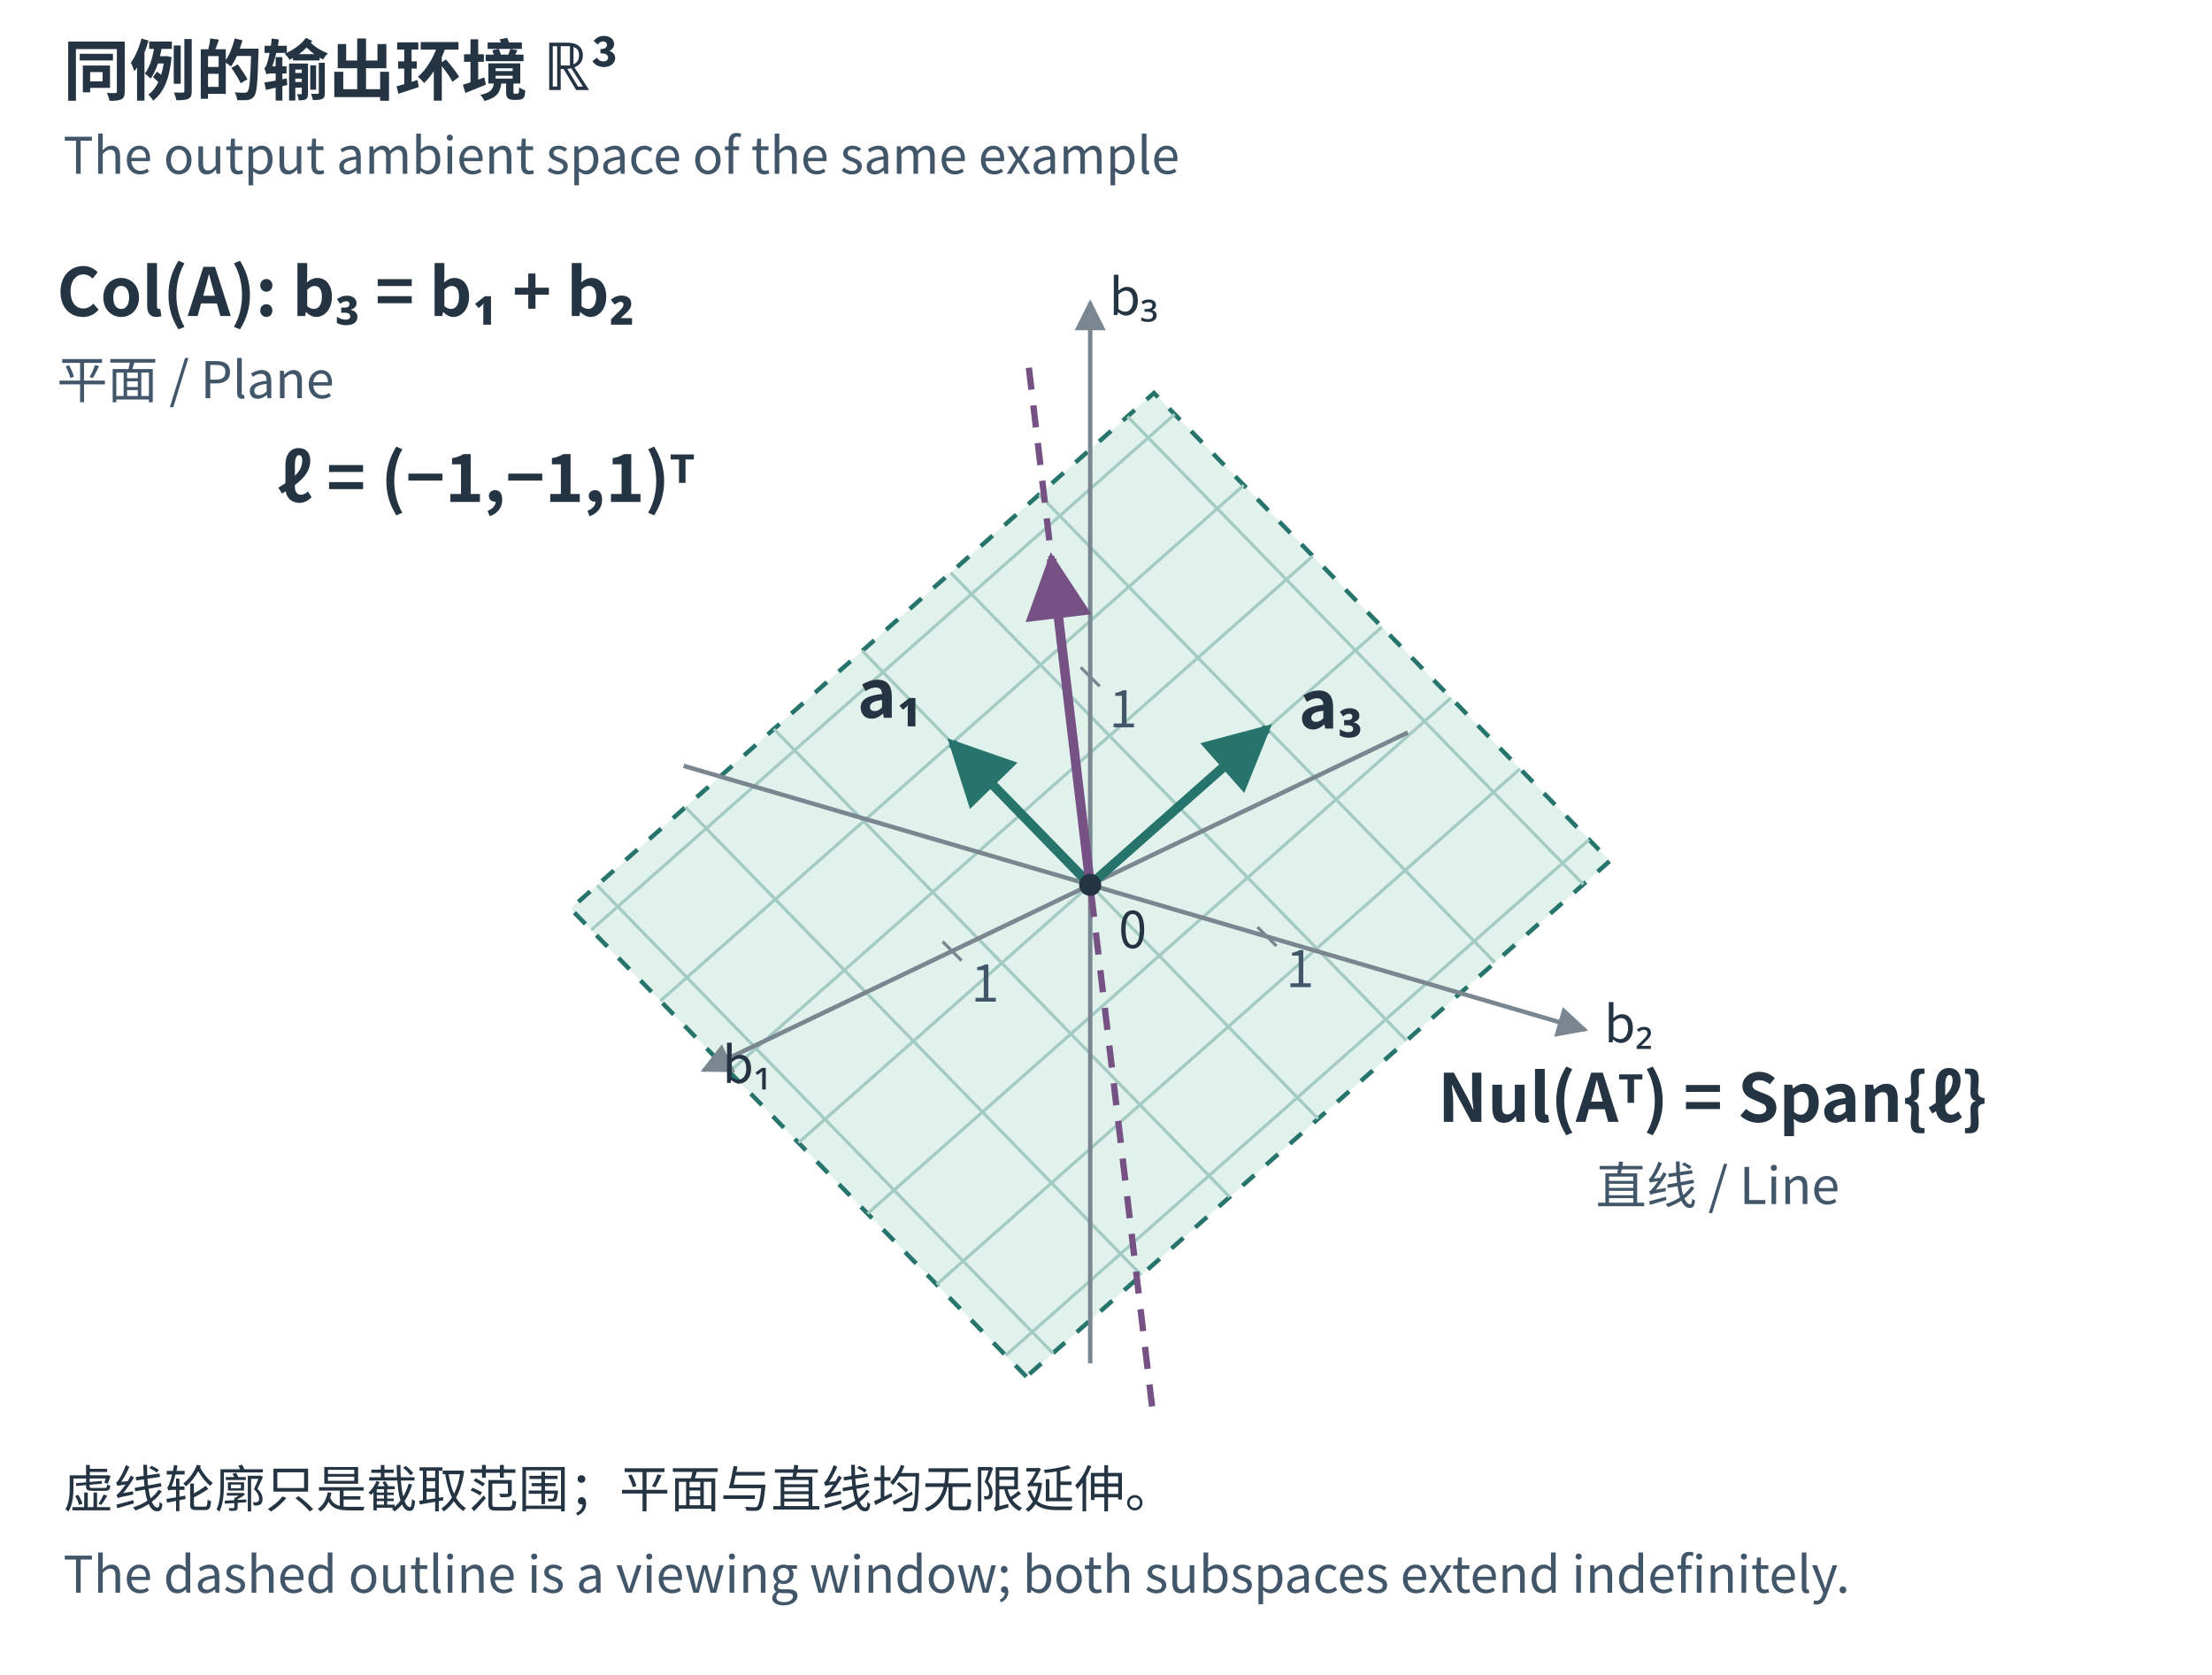
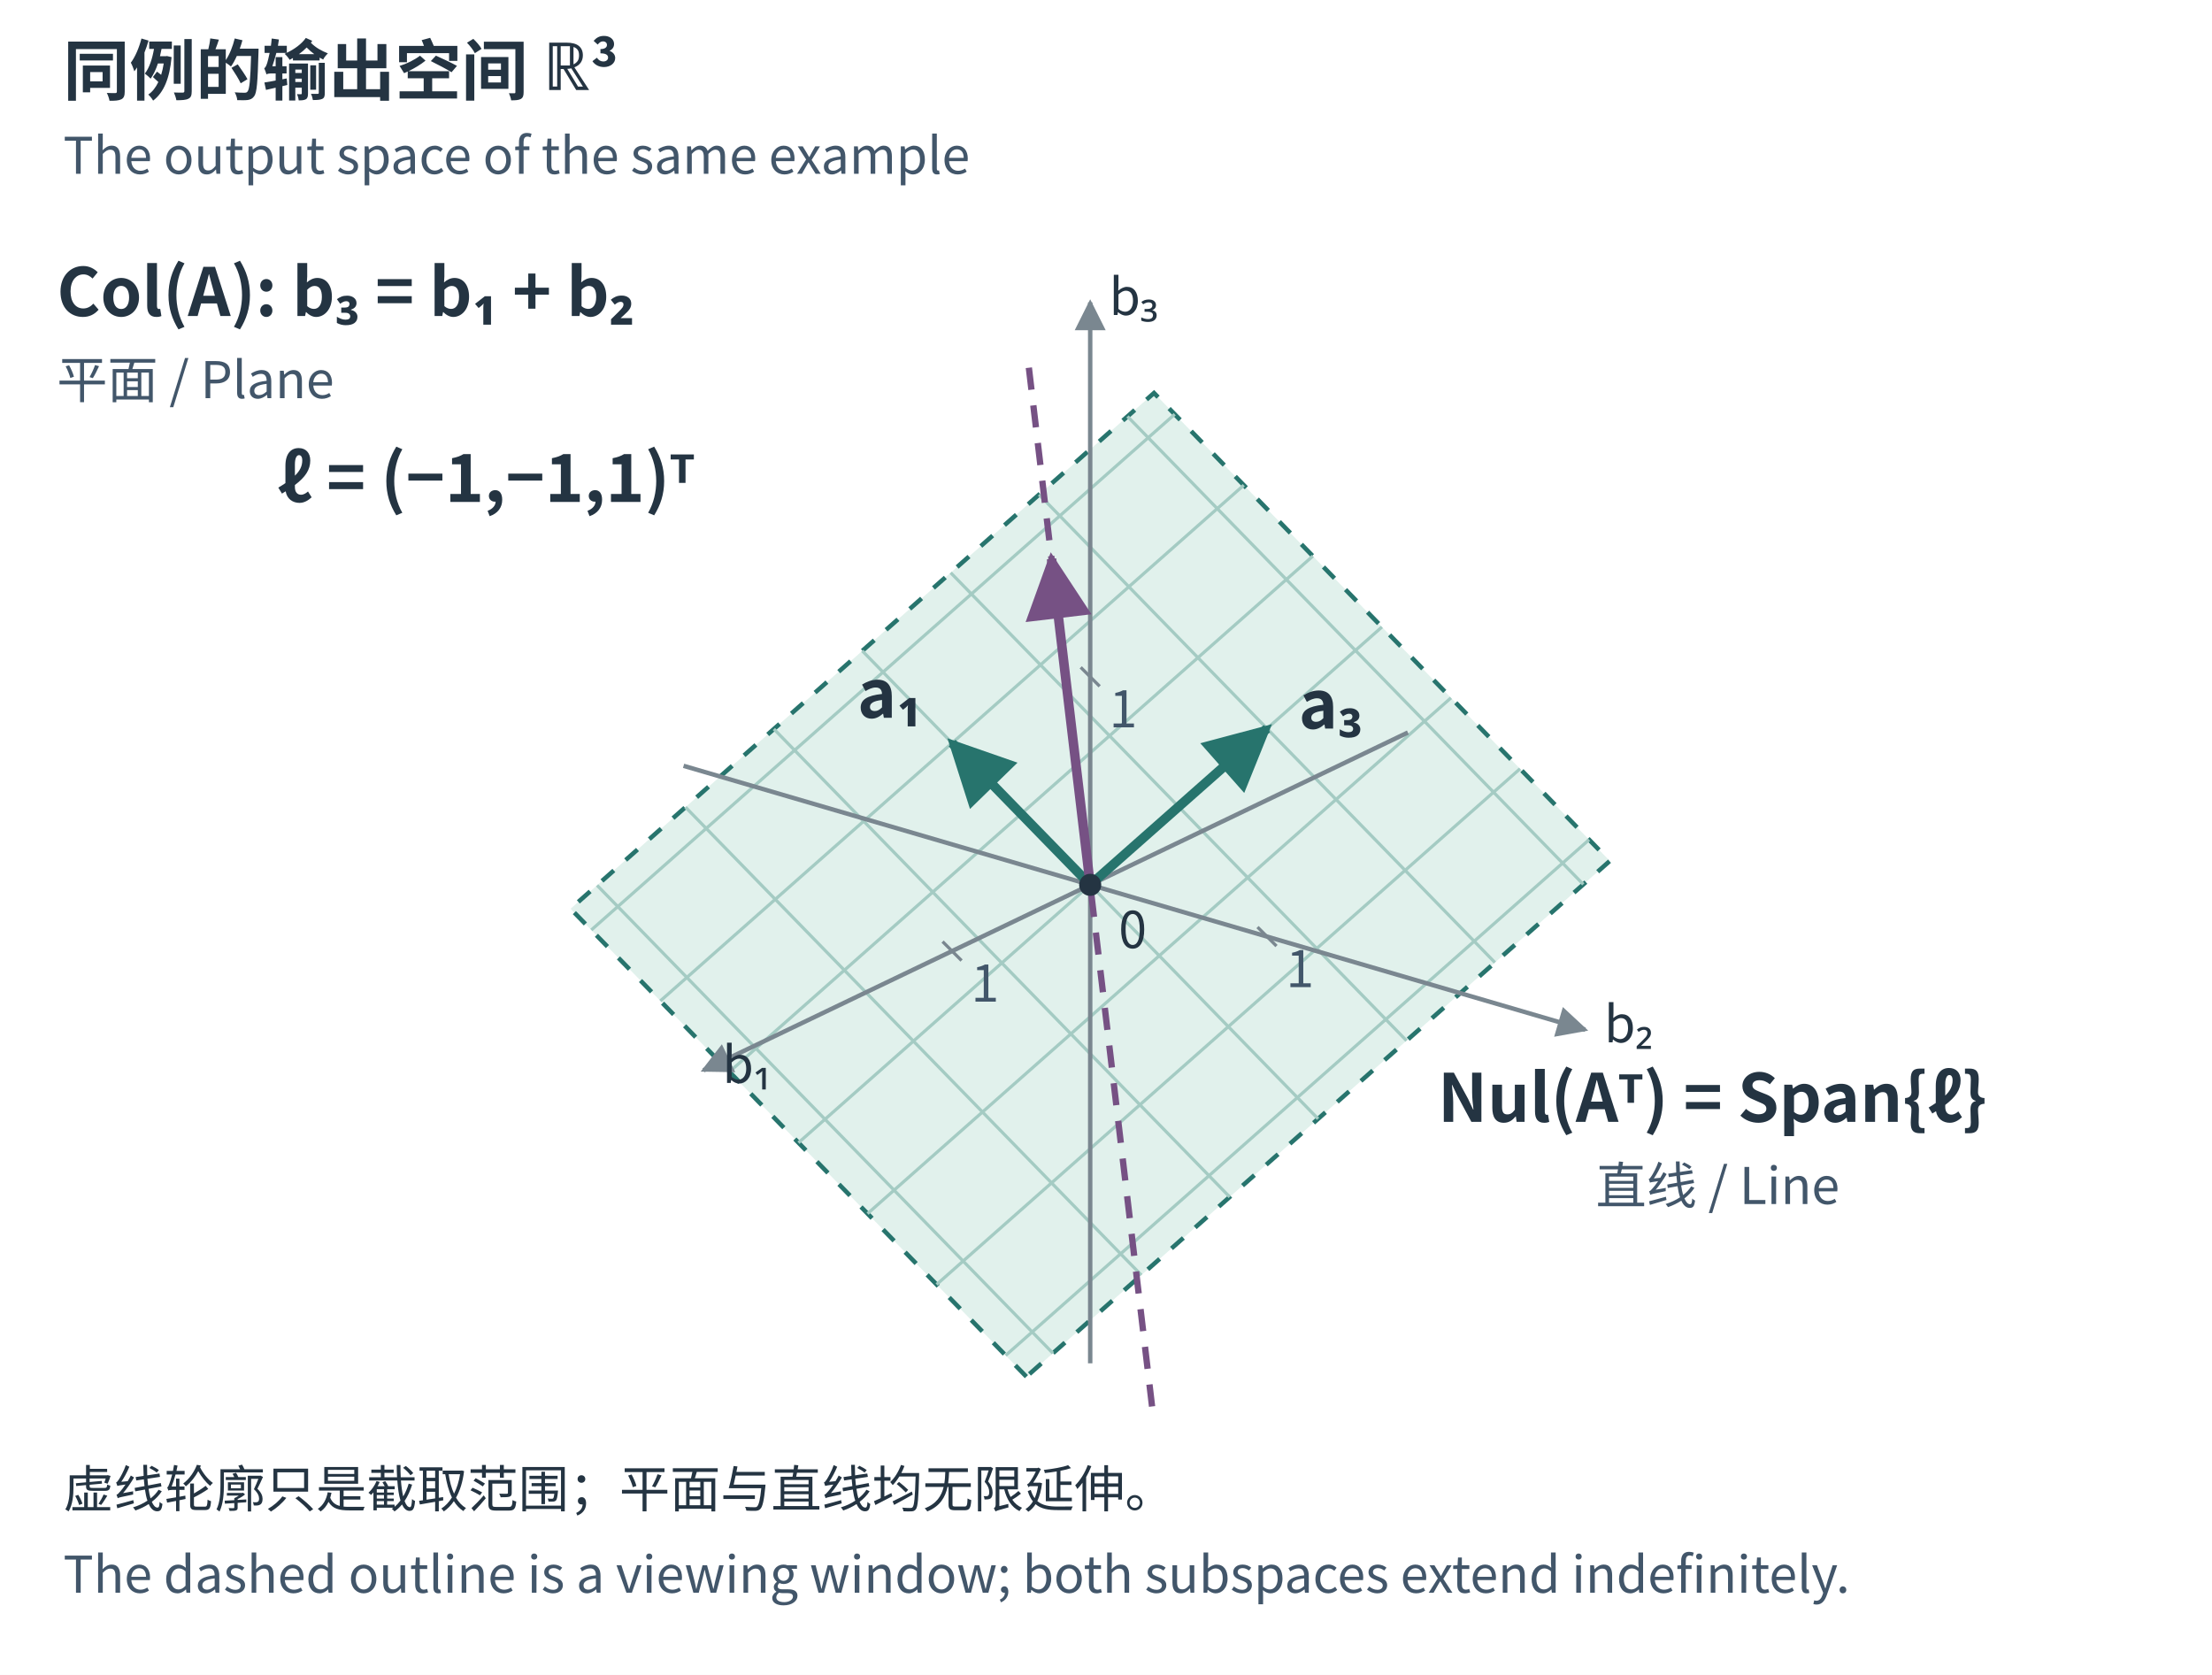
<svg xmlns="http://www.w3.org/2000/svg" viewBox="0 0 700 530" role="img" aria-labelledby="title desc">
  <defs>
    <marker id="arrow" viewBox="0 0 10 10" refX="9" refY="5" markerWidth="7" markerHeight="7" orient="auto-start-reverse">
      <path d="M0 0L10 5L0 10Z" fill="context-stroke" />
    </marker>
  </defs>
  <style>text{font-family:"Noto Sans CJK SC","Noto Sans",sans-serif;fill:#243442}.label{font-size:21px;font-weight:600}.small{font-size:16px}.math{font-size:25px}.en{font-size:16px;fill:#42566a}</style>
  <rect width="700" height="530" fill="white" />
-   <text x="20" y="30" class="label">同例的输出环境 ℝ³</text>
-   <text x="20" y="55" class="en">The output ambient space of the same example</text>
+   <text x="20" y="30" class="label">同例的输出空间 ℝ³</text>
+   <text x="20" y="55" class="en">The output space of the same example</text>
  <polygon points="324.81,435.64 180.56,287.56 365.19,124.36 509.44,272.44" fill="#dcefe9" fill-opacity="0.85" stroke="#27746d" stroke-width="1.4" stroke-dasharray="5 5" />
  <polyline points="318.25,428.91 502.88,265.71" fill="none" stroke="#a4cbc3" stroke-width="1" stroke-dasharray="" />
  <polyline points="333.20,428.22 188.95,280.15" fill="none" stroke="#a4cbc3" stroke-width="1" stroke-dasharray="" />
  <polyline points="296.40,406.47 481.03,243.27" fill="none" stroke="#a4cbc3" stroke-width="1" stroke-dasharray="" />
  <polyline points="361.18,403.49 216.93,255.42" fill="none" stroke="#a4cbc3" stroke-width="1" stroke-dasharray="" />
  <polyline points="274.54,384.04 459.17,220.83" fill="none" stroke="#a4cbc3" stroke-width="1" stroke-dasharray="" />
  <polyline points="389.15,378.77 244.90,230.69" fill="none" stroke="#a4cbc3" stroke-width="1" stroke-dasharray="" />
  <polyline points="252.68,361.60 437.32,198.40" fill="none" stroke="#a4cbc3" stroke-width="1" stroke-dasharray="" />
  <polyline points="417.12,354.04 272.88,205.96" fill="none" stroke="#a4cbc3" stroke-width="1" stroke-dasharray="" />
  <polyline points="230.83,339.17 415.46,175.96" fill="none" stroke="#a4cbc3" stroke-width="1" stroke-dasharray="" />
  <polyline points="445.10,329.31 300.85,181.23" fill="none" stroke="#a4cbc3" stroke-width="1" stroke-dasharray="" />
  <polyline points="208.97,316.73 393.60,153.53" fill="none" stroke="#a4cbc3" stroke-width="1" stroke-dasharray="" />
  <polyline points="473.07,304.58 328.82,156.51" fill="none" stroke="#a4cbc3" stroke-width="1" stroke-dasharray="" />
  <polyline points="187.12,294.29 371.75,131.09" fill="none" stroke="#a4cbc3" stroke-width="1" stroke-dasharray="" />
  <polyline points="501.05,279.85 356.80,131.78" fill="none" stroke="#a4cbc3" stroke-width="1" stroke-dasharray="" />
  <polyline points="445.54,231.79 222.61,338.68" fill="none" stroke="#7a8790" stroke-width="1.4" stroke-dasharray="" marker-end="url(#arrow)" />
  <text x="228.606" y="342.685" class="small">b₁</text>
  <polyline points="298.29,297.96 304.29,303.96" fill="none" stroke="#7a8790" stroke-width="1" stroke-dasharray="" />
  <text x="307.288" y="316.959" class="en">1</text>
  <polyline points="216.32,242.34 501.66,325.85" fill="none" stroke="#7a8790" stroke-width="1.4" stroke-dasharray="" marker-end="url(#arrow)" />
  <text x="507.657" y="329.849" class="small">b₂</text>
  <polyline points="397.95,293.37 403.95,299.37" fill="none" stroke="#7a8790" stroke-width="1" stroke-dasharray="" />
  <text x="406.949" y="312.375" class="en">1</text>
  <polyline points="345.00,431.41 345.00,95.68" fill="none" stroke="#7a8790" stroke-width="1.4" stroke-dasharray="" marker-end="url(#arrow)" />
  <text x="351.0" y="99.676" class="small">b₃</text>
  <polyline points="342.00,211.17 348.00,217.17" fill="none" stroke="#7a8790" stroke-width="1" stroke-dasharray="" />
  <text x="351.0" y="230.17" class="en">1</text>
  <polyline points="364.58,445.06 325.42,114.94" fill="none" stroke="#765184" stroke-width="2" stroke-dasharray="7 5" />
  <polyline points="345.00,280.00 301.29,235.13" fill="none" stroke="#27746d" stroke-width="3" stroke-dasharray="" marker-end="url(#arrow)" />
  <text x="271.288" y="227.129" class="label">a₁</text>
  <polyline points="345.00,280.00 400.95,230.54" fill="none" stroke="#27746d" stroke-width="3" stroke-dasharray="" marker-end="url(#arrow)" />
  <text x="410.949" y="230.545" class="label">a₃</text>
  <polyline points="345.00,280.00 332.76,176.84" fill="none" stroke="#765184" stroke-width="3" stroke-dasharray="" marker-end="url(#arrow)" />
  <text x="87.763" y="158.836" class="label">ℓ = (−1,−1,1)ᵀ</text>
  <circle cx="345.0" cy="280.0" r="3.5" fill="#243442" />
  <text x="354.0" y="300.0" class="small">0</text>
  <text x="18" y="100" class="label">Col(A): b₃ = b₁ + b₂</text>
  <text x="18" y="126" class="en">平面 / Plane</text>
  <text x="455" y="355" class="label">Nul(Aᵀ) = Span{ℓ}</text>
  <text x="505" y="381" class="en">直线 / Line</text>
  <text x="20" y="477" class="small">虚线轮廓只是截取范围；平面与直线均无限延伸。</text>
  <text x="20" y="504" class="en">The dashed outline is a viewing window; both subspaces extend indefinitely.</text>
</svg>
